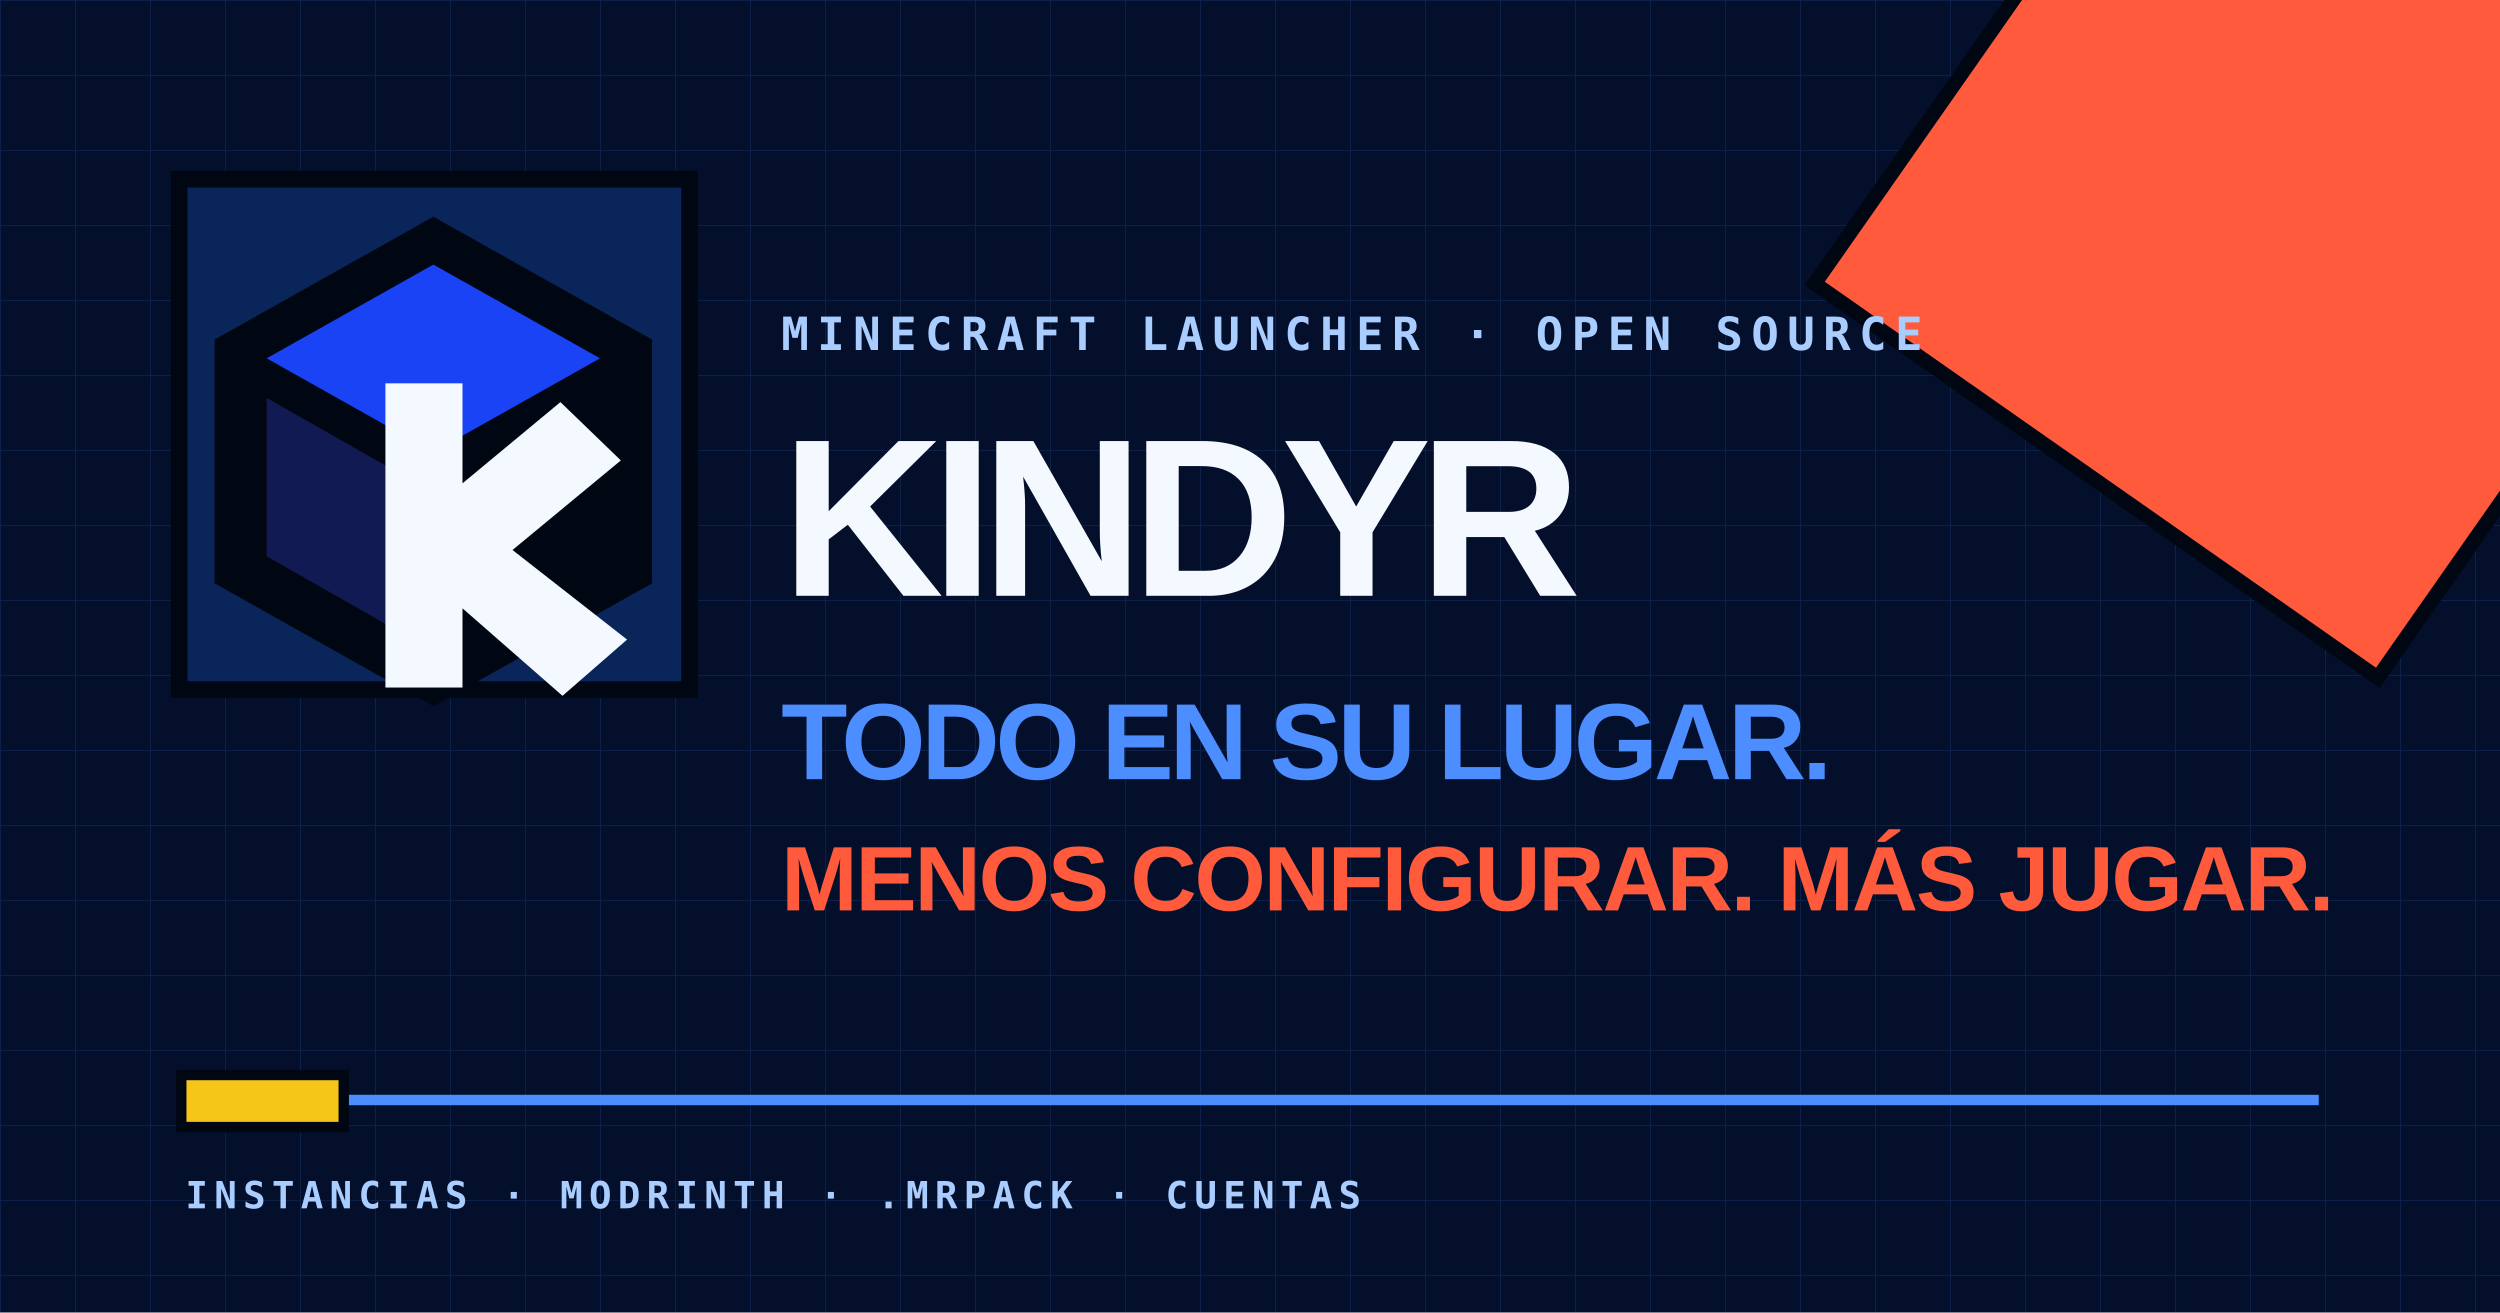
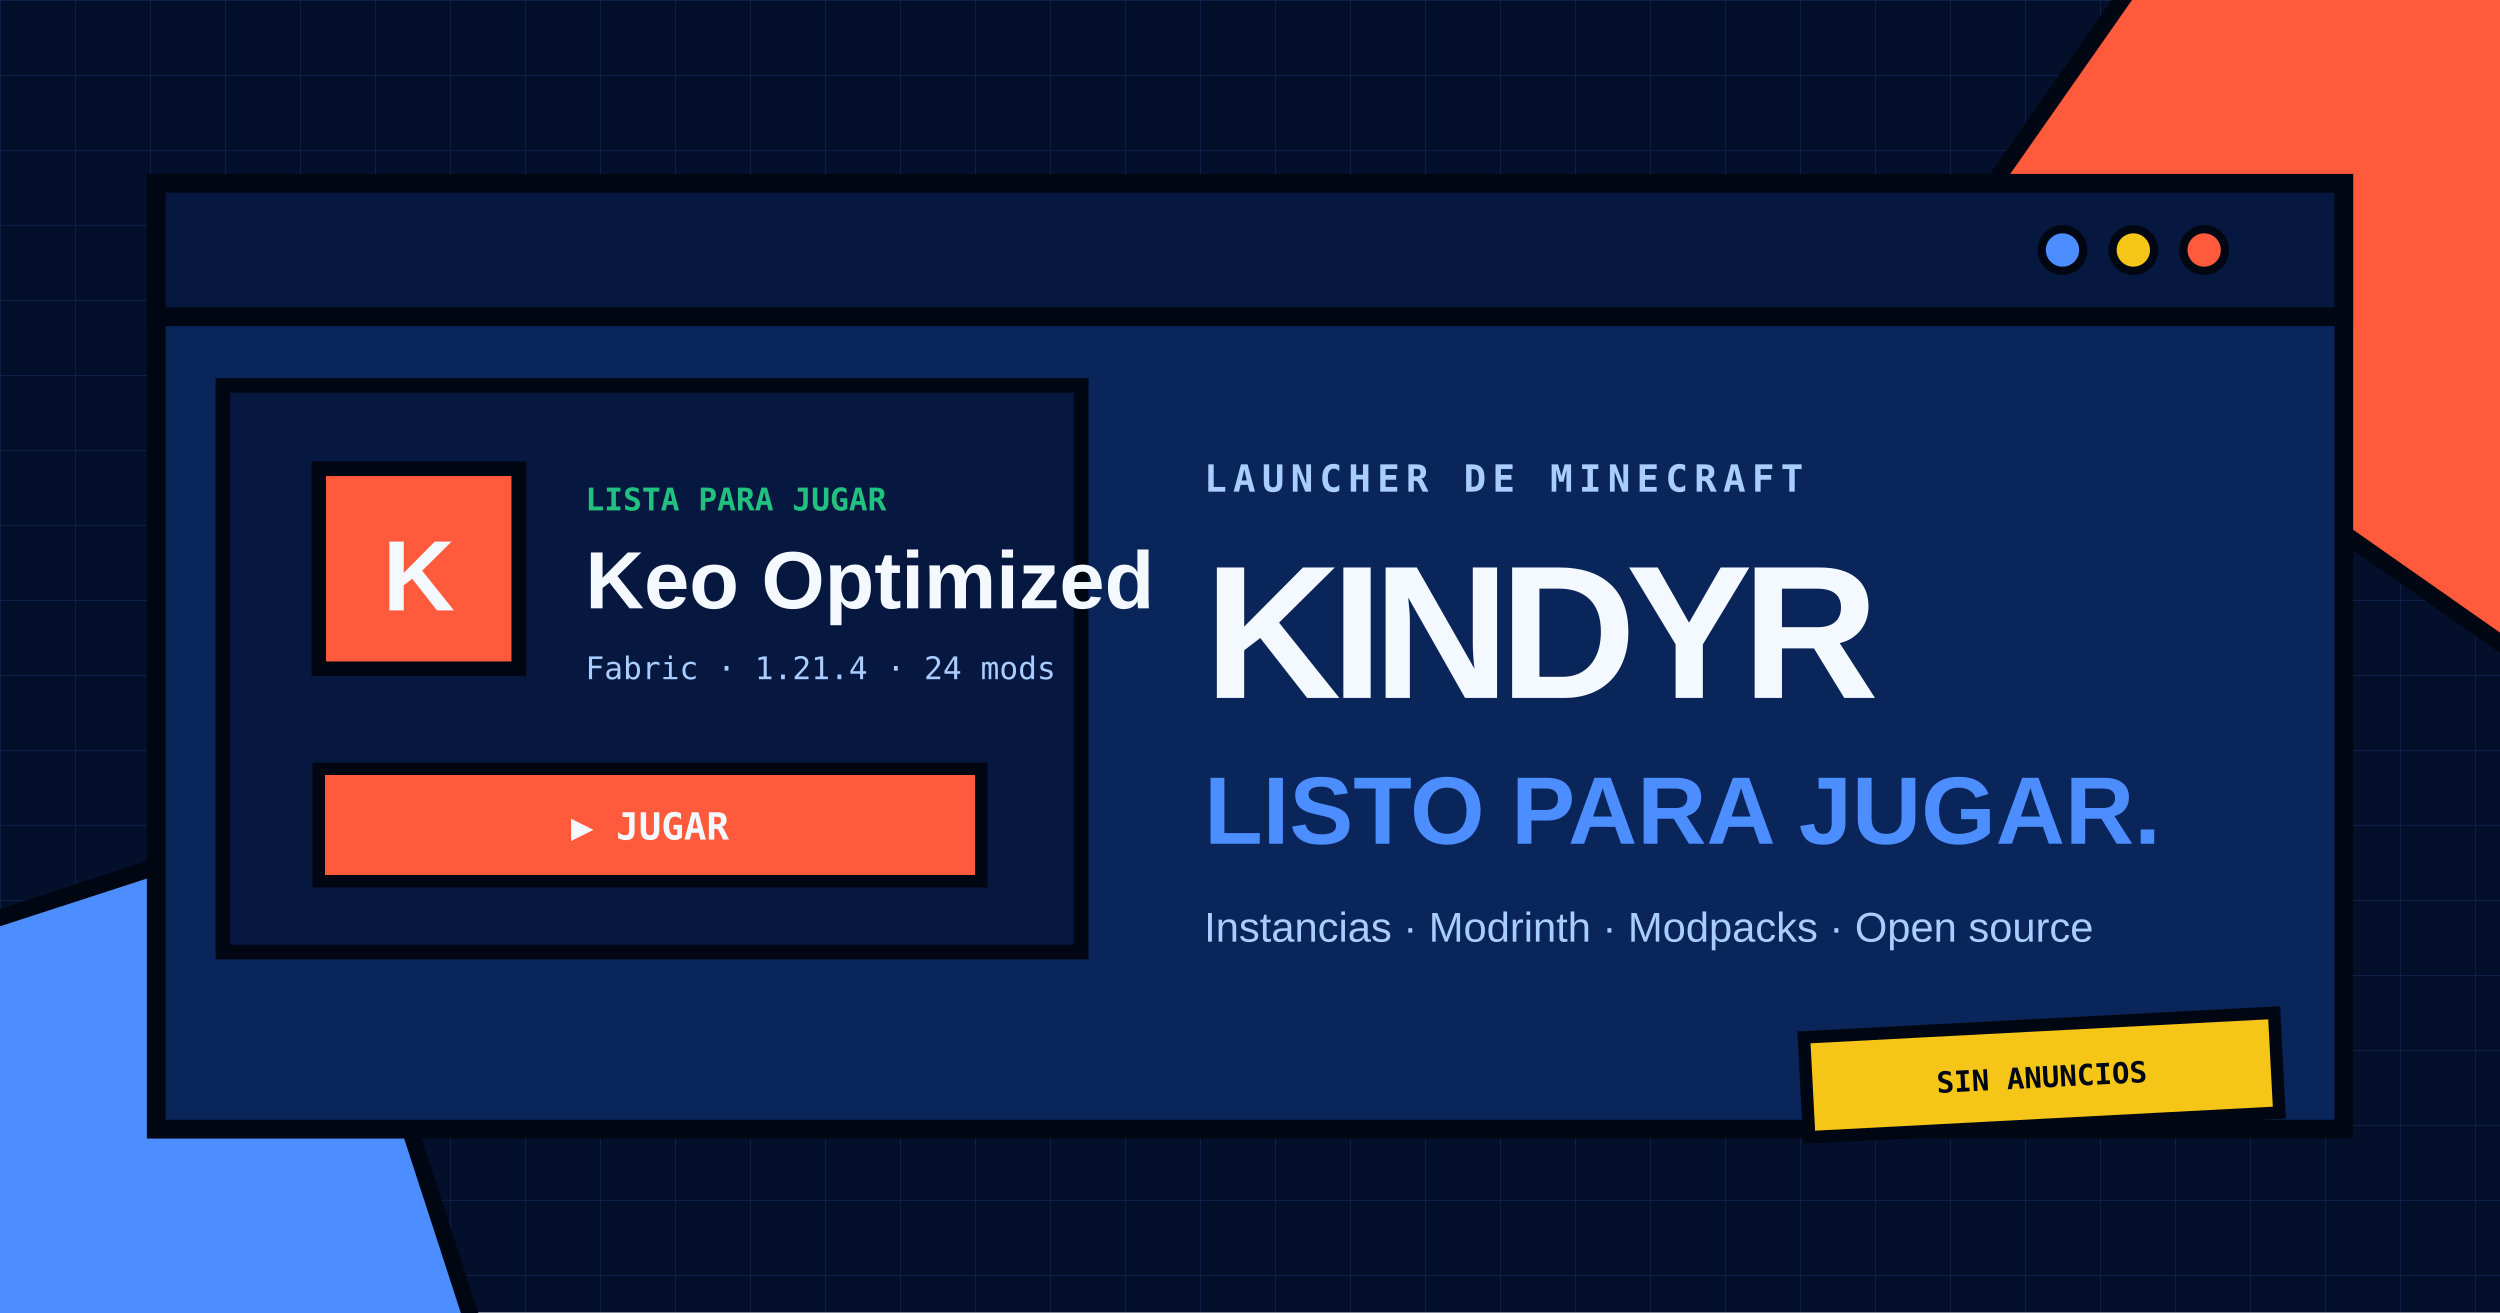
<svg xmlns="http://www.w3.org/2000/svg" viewBox="0 0 1200 630">
  <defs>
    <pattern id="grid" width="36" height="36" patternUnits="userSpaceOnUse">
      <path d="M36 0H0v36" fill="none" stroke="#4c8dff" stroke-opacity=".14" />
    </pattern>
  </defs>
  <rect width="1200" height="630" fill="#030f2b" />
  <rect width="1200" height="630" fill="url(#grid)" />
-   <path fill="#ff5a3c" stroke="#010712" stroke-width="7" d="M936-70h330v330H936z" transform="rotate(35 1100 95)" />
-   <path fill="#0a2559" stroke="#010712" stroke-width="8" d="M86 86h245v245H86z" />
-   <path fill="#010712" d="m208 104 105 59v117l-105 59-105-59V163Z" />
-   <path fill="#1943f5" d="m208 127 80 45-80 45-80-45Z" />
-   <path fill="#111a53" d="M128 191v76l65 37v-76Z" />
-   <path fill="#f4f8ff" d="M185 184h37v48l47-39 29 28-52 43 55 43-31 27-48-42v38h-37Z" />
-   <text x="375" y="168" fill="#aacdff" font-family="monospace" font-size="22" font-weight="700" letter-spacing="4">MINECRAFT LAUNCHER · OPEN SOURCE</text>
-   <text x="375" y="286" fill="#f4f8ff" font-family="Arial, sans-serif" font-size="108" font-weight="800" letter-spacing="-6">KINDYR</text>
-   <text x="375" y="374" fill="#4c8dff" font-family="Arial, sans-serif" font-size="52" font-weight="800" letter-spacing="-2">TODO EN SU LUGAR.</text>
-   <text x="375" y="437" fill="#ff5a3c" font-family="Arial, sans-serif" font-size="44" font-weight="800" letter-spacing="-1">MENOS CONFIGURAR. MÁS JUGAR.</text>
-   <path stroke="#4c8dff" stroke-width="5" d="M87 528h1026" />
-   <rect x="87" y="516" width="78" height="25" fill="#f5c518" stroke="#010712" stroke-width="5" />
-   <text x="89" y="580" fill="#aacdff" font-family="monospace" font-size="18" font-weight="700" letter-spacing="3">INSTANCIAS · MODRINTH · .MRPACK · CUENTAS</text>
+   <path fill="#ff5a3c" stroke="#010712" stroke-width="8" d="M1000-90h340v340h-340z" transform="rotate(35 1170 80)" />
+   <path fill="#4c8dff" stroke="#010712" stroke-width="8" d="M-90 430h290v290H-90z" transform="rotate(-18 55 575)" />
+   <rect x="75" y="88" width="1050" height="454" rx="0" fill="#0a2559" stroke="#010712" stroke-width="9" />
+   <rect x="75" y="88" width="1050" height="64" fill="#061840" stroke="#010712" stroke-width="9" />
+   <circle cx="1058" cy="120" r="10" fill="#ff5a3c" stroke="#010712" stroke-width="4" />
+   <circle cx="1024" cy="120" r="10" fill="#f5c518" stroke="#010712" stroke-width="4" />
+   <circle cx="990" cy="120" r="10" fill="#4c8dff" stroke="#010712" stroke-width="4" />
+   <rect x="107" y="185" width="412" height="272" fill="#061840" stroke="#010712" stroke-width="7" />
+   <path fill="#ff5a3c" stroke="#010712" stroke-width="7" d="M153 225h96v96h-96z" />
+   <text x="201" y="293" text-anchor="middle" fill="#f4f8ff" font-family="Arial, sans-serif" font-size="48" font-weight="800">K</text>
+   <text x="281" y="245" fill="#22c17f" font-family="monospace" font-size="15" font-weight="800">LISTA PARA JUGAR</text>
+   <text x="281" y="292" fill="#f4f8ff" font-family="Arial, sans-serif" font-size="39" font-weight="800">Keo Optimized</text>
+   <text x="281" y="326" fill="#a9cdff" font-family="monospace" font-size="15">Fabric · 1.21.4 · 24 mods</text>
+   <rect x="153" y="369" width="318" height="54" fill="#ff5a3c" stroke="#010712" stroke-width="6" />
+   <text x="312" y="403" text-anchor="middle" fill="#f4f8ff" font-family="monospace" font-size="18" font-weight="800">▶ JUGAR</text>
+   <text x="578" y="236" fill="#a9cdff" font-family="monospace" font-size="18" font-weight="800" letter-spacing="3">LAUNCHER DE MINECRAFT</text>
+   <text x="578" y="335" fill="#f4f8ff" font-family="Arial, sans-serif" font-size="91" font-weight="800" letter-spacing="-5">KINDYR</text>
+   <text x="578" y="405" fill="#4c8dff" font-family="Arial, sans-serif" font-size="46" font-weight="800">LISTO PARA JUGAR.</text>
+   <text x="578" y="452" fill="#aacdff" font-family="Arial, sans-serif" font-size="20">Instancias · Modrinth · Modpacks · Open source</text>
+   <rect x="867" y="492" width="226" height="48" fill="#f5c518" stroke="#010712" stroke-width="6" transform="rotate(-3 980 516)" />
+   <text x="980" y="522" text-anchor="middle" fill="#010712" font-family="monospace" font-size="14" font-weight="800" transform="rotate(-3 980 516)">SIN ANUNCIOS</text>
</svg>
